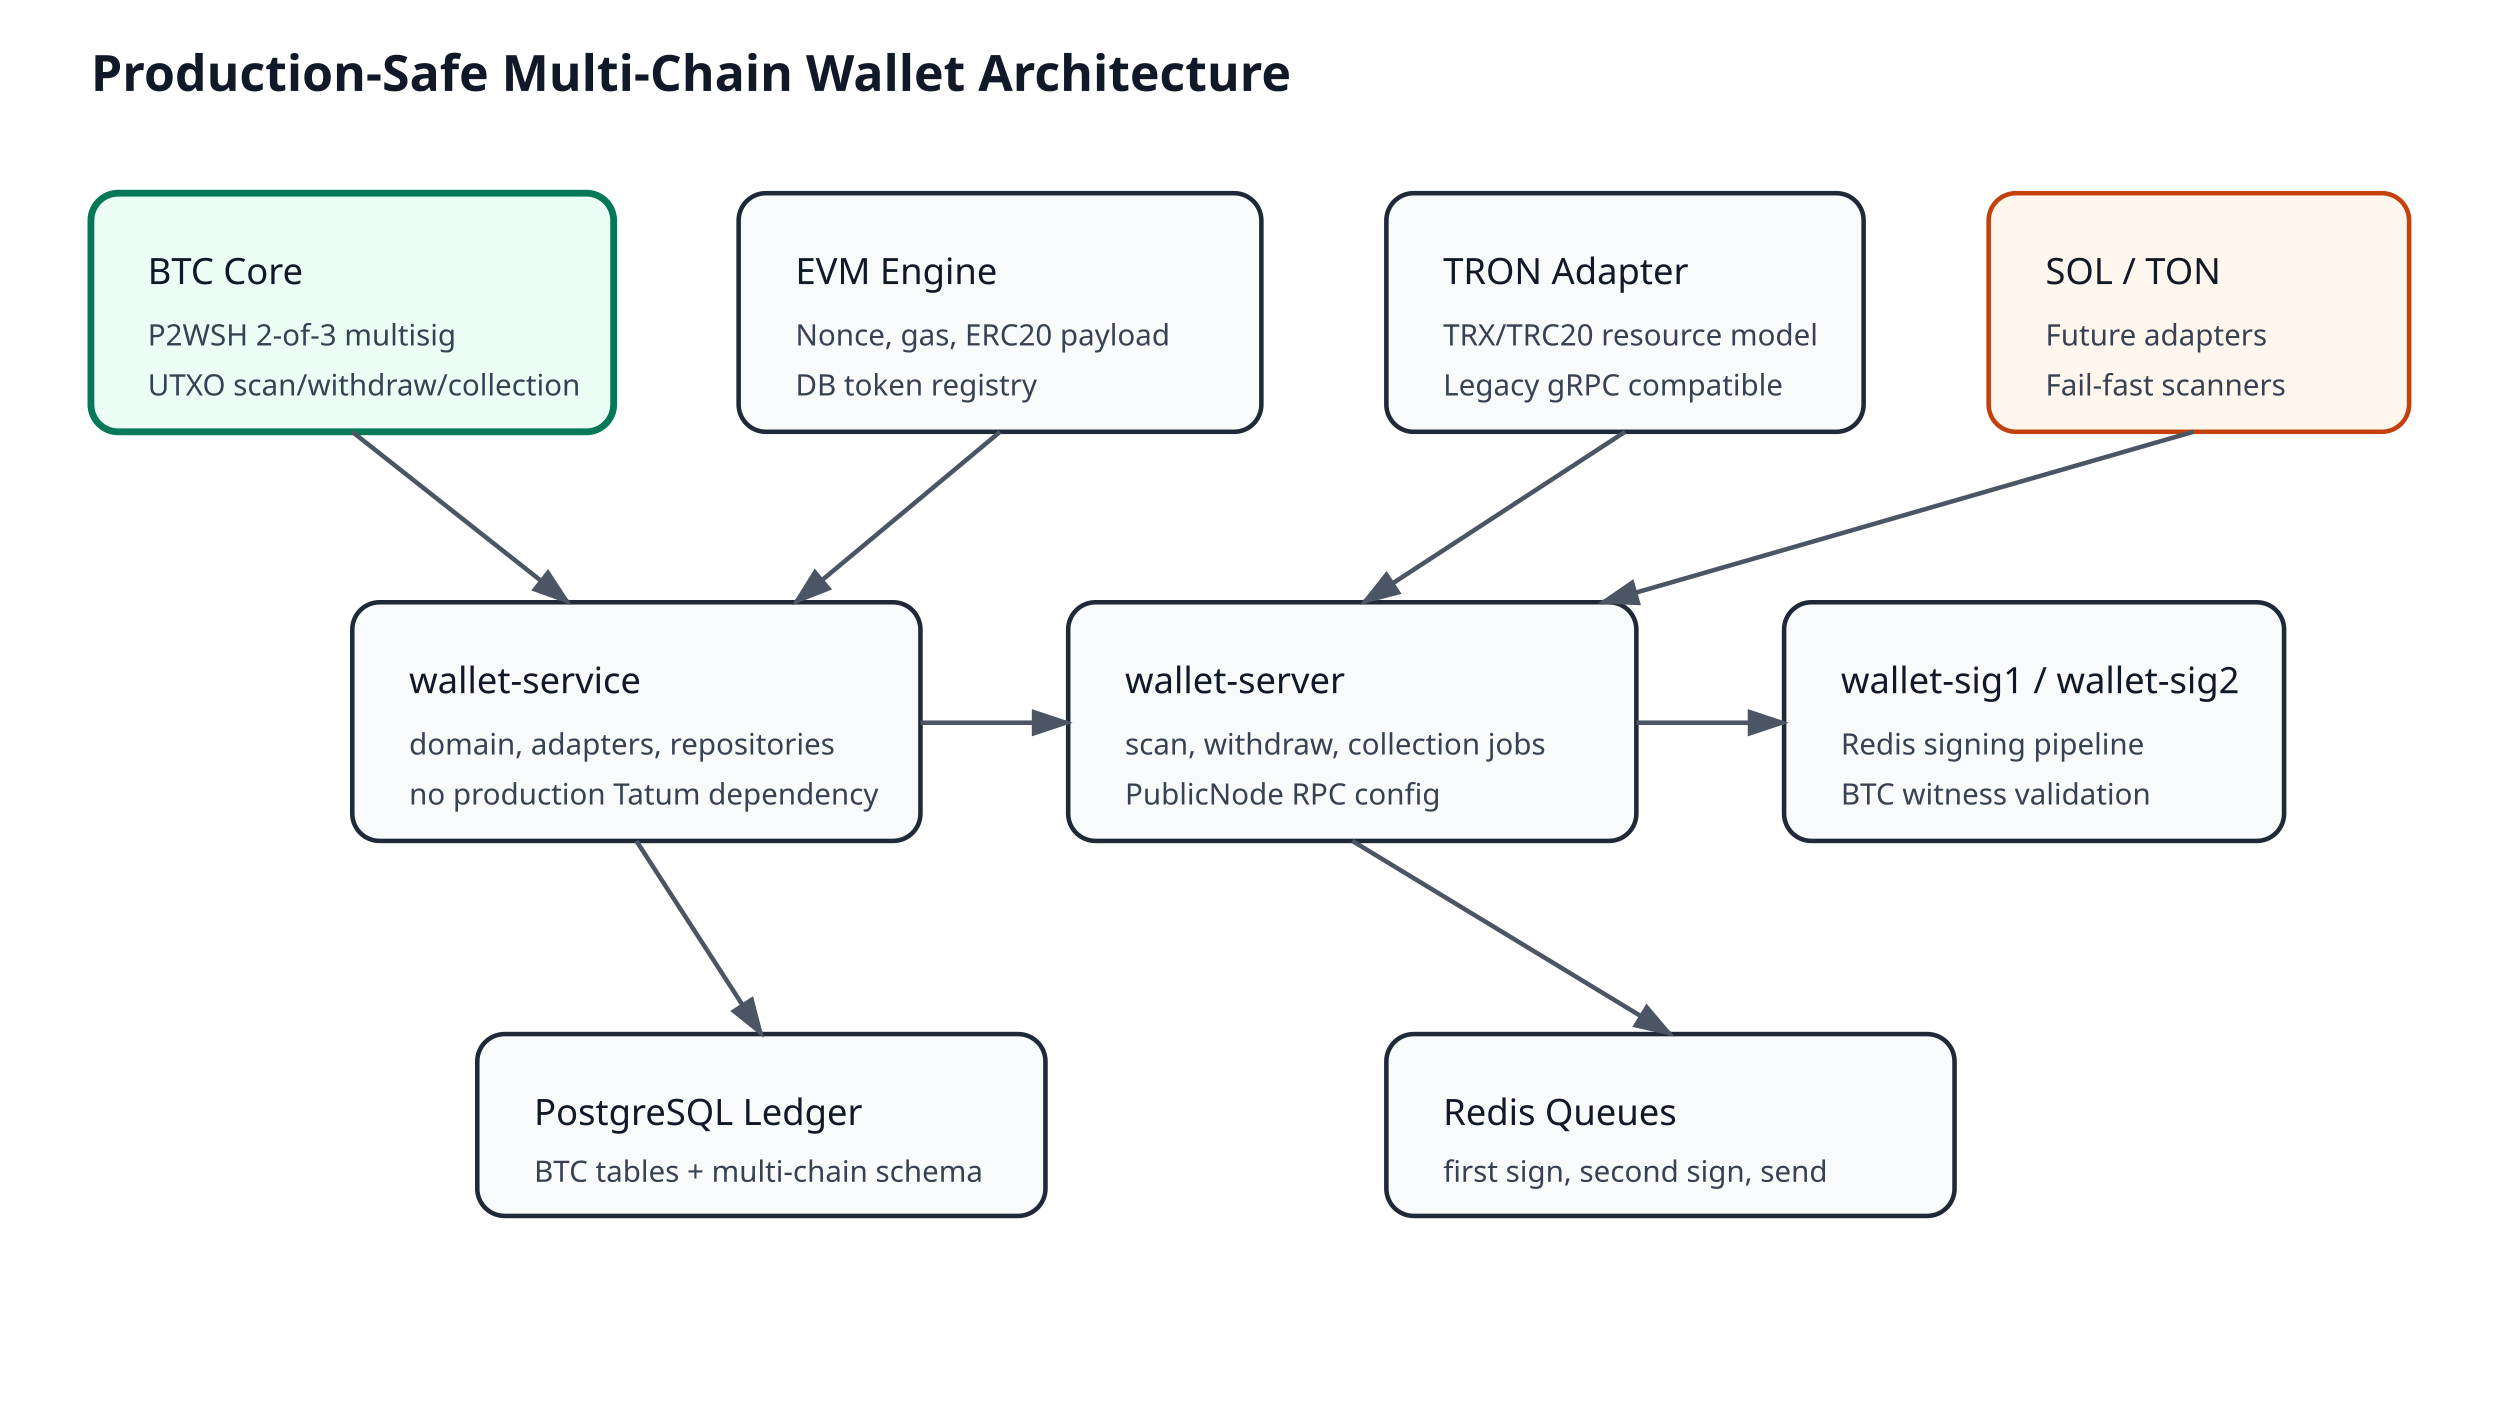
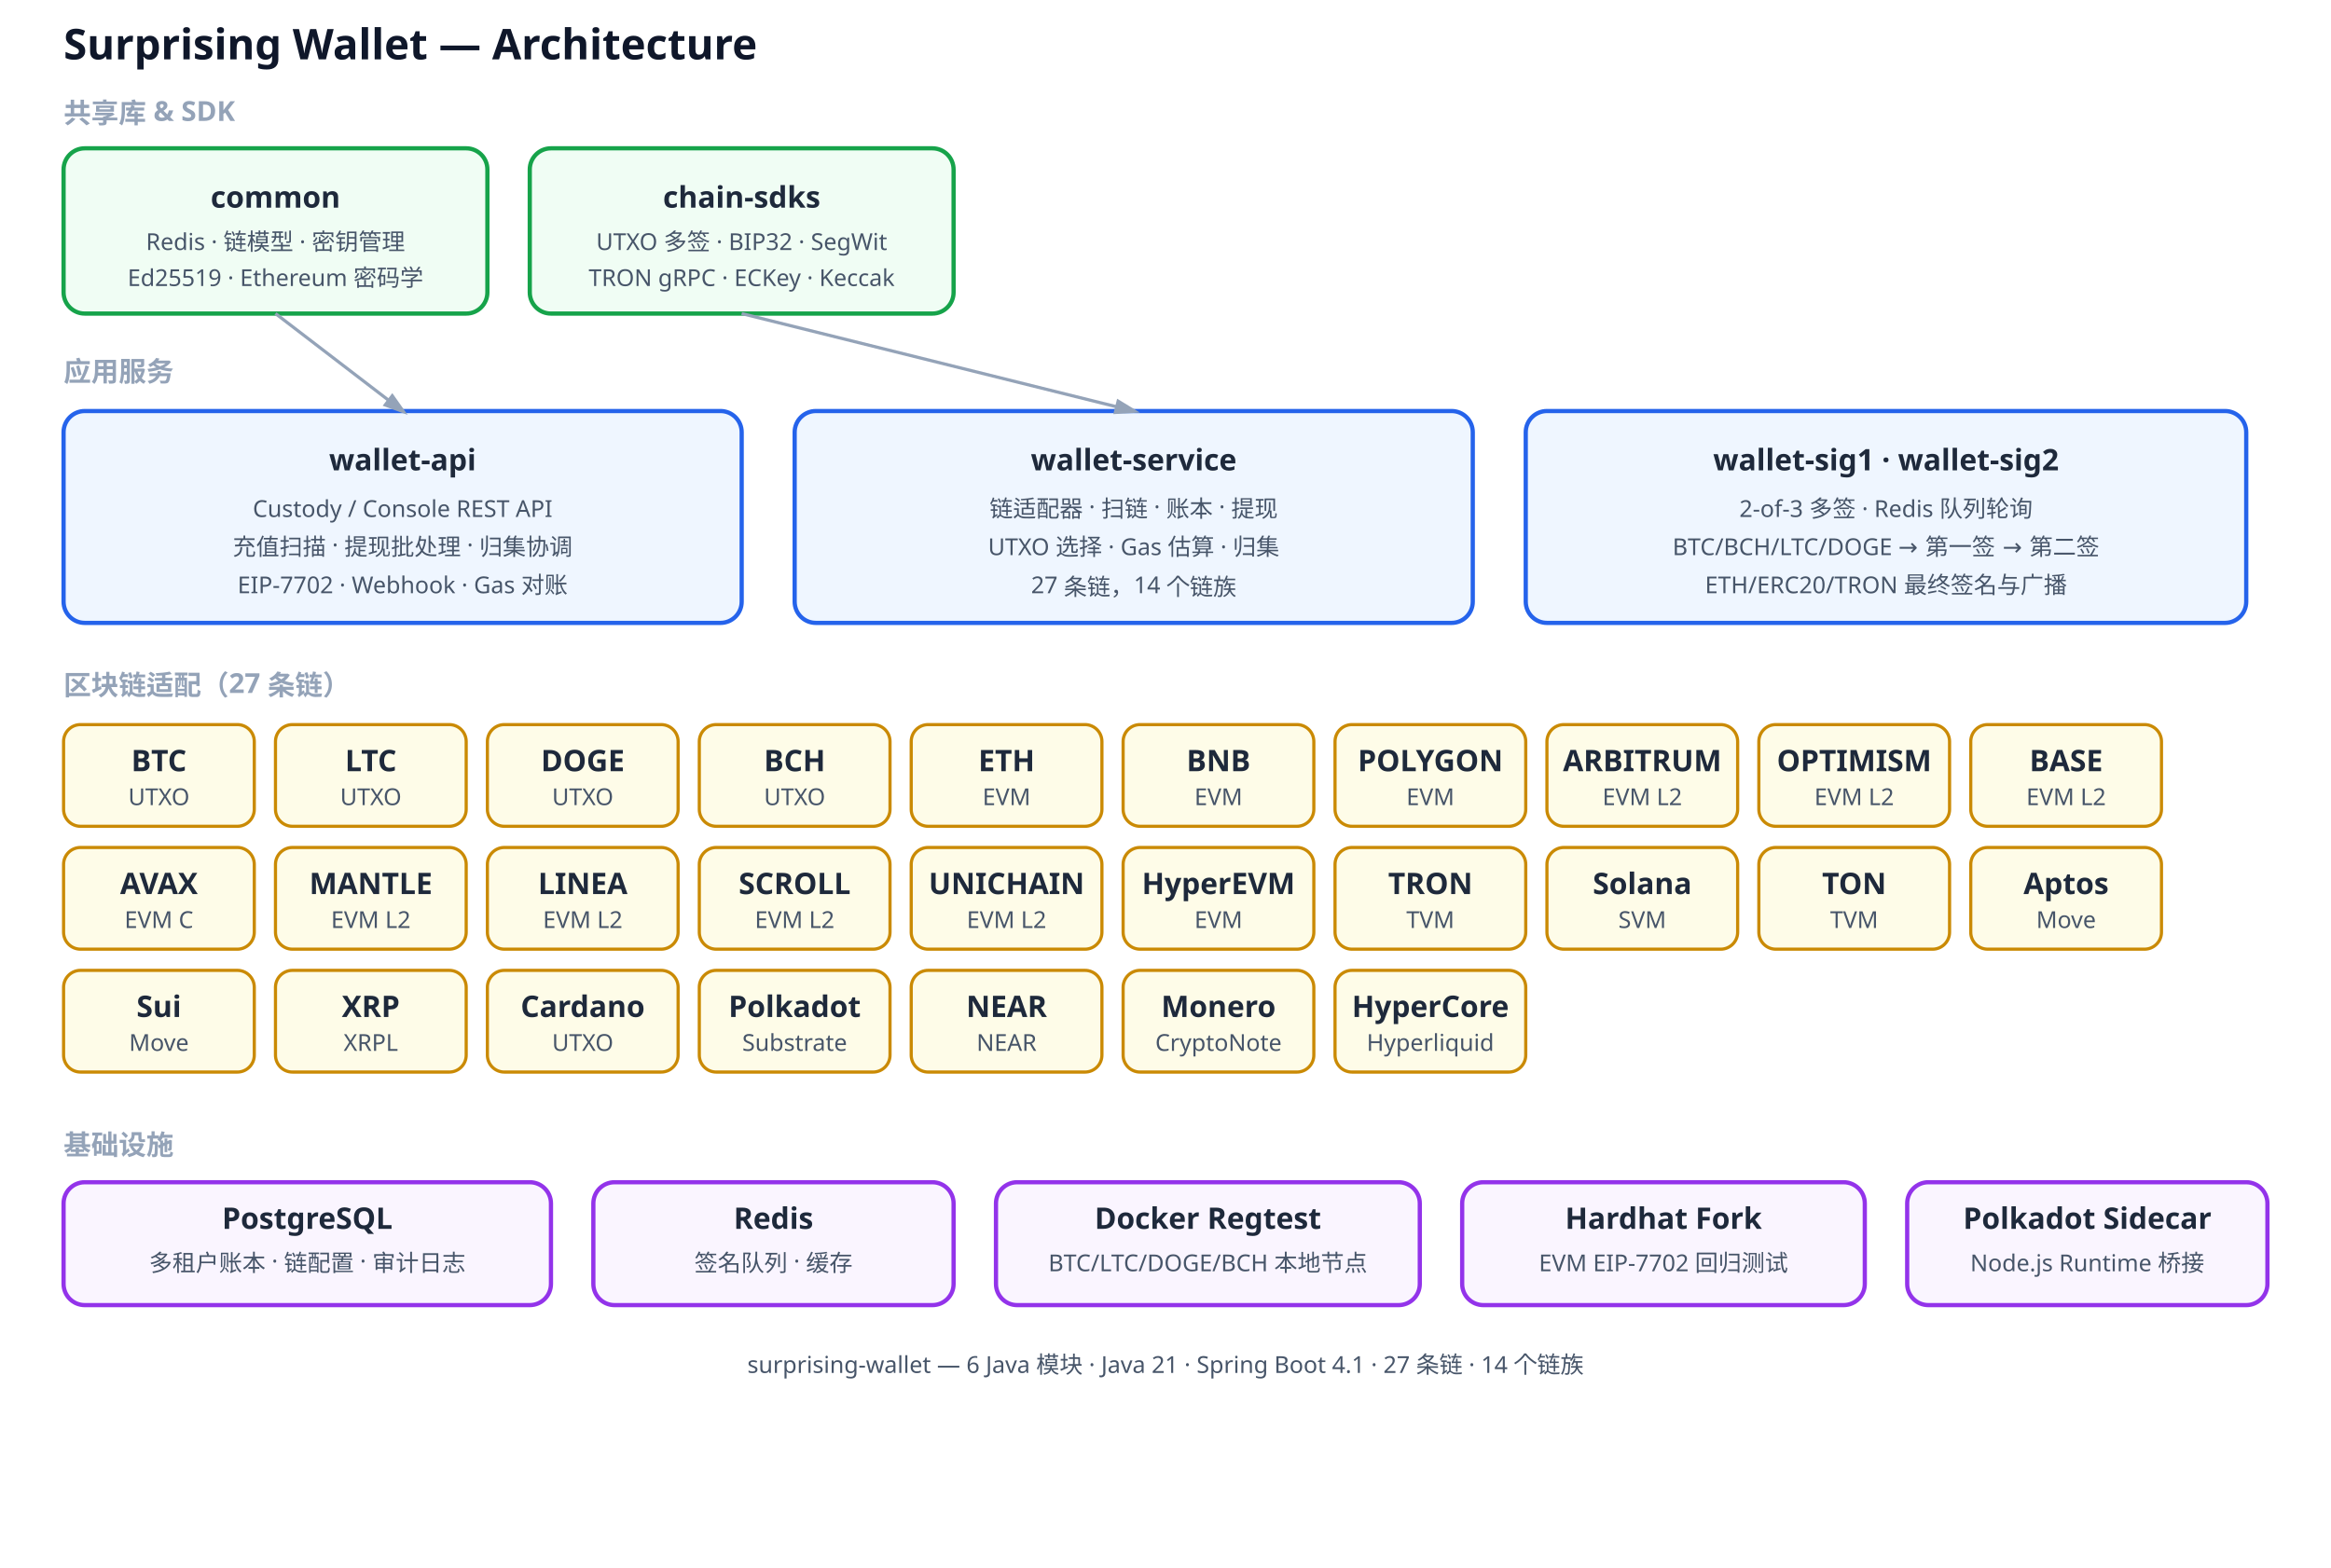
- <svg xmlns="http://www.w3.org/2000/svg" width="1100" height="620" viewBox="0 0 1100 620">
+ <svg xmlns="http://www.w3.org/2000/svg" width="1100" height="740" viewBox="0 0 1100 740">
  <style>
-     .box { fill: #f8fafc; stroke: #1f2937; stroke-width: 2; rx: 12; }
-     .core { fill: #ecfdf5; stroke: #047857; stroke-width: 3; rx: 12; }
-     .blocked { fill: #fff7ed; stroke: #c2410c; stroke-width: 2; rx: 12; }
-     .text { font: 16px sans-serif; fill: #111827; }
-     .small { font: 13px sans-serif; fill: #374151; }
-     .title { font: 22px sans-serif; font-weight: 700; fill: #111827; }
-     .line { stroke: #4b5563; stroke-width: 2; marker-end: url(#arrow); }
+     .svc   { fill: #eff6ff; stroke: #2563eb; stroke-width: 2; rx: 10; }
+     .lib   { fill: #f0fdf4; stroke: #16a34a; stroke-width: 2; rx: 10; }
+     .chain { fill: #fefce8; stroke: #ca8a04; stroke-width: 1.5; rx: 8; }
+     .infra { fill: #faf5ff; stroke: #9333ea; stroke-width: 2; rx: 10; }
+     .label { font: 14px sans-serif; font-weight: 700; fill: #1e293b; }
+     .desc  { font: 11px sans-serif; fill: #475569; }
+     .title { font: 20px sans-serif; font-weight: 700; fill: #0f172a; }
+     .sep   { font: 13px sans-serif; font-weight: 600; fill: #94a3b8; }
+     .arrow { stroke: #94a3b8; stroke-width: 1.5; marker-end: url(#arr); }
  </style>
  <defs>
-     <marker id="arrow" markerWidth="10" markerHeight="10" refX="8" refY="3" orient="auto" markerUnits="strokeWidth">
-       <path d="M0,0 L0,6 L9,3 z" fill="#4b5563" />
+     <marker id="arr" markerWidth="8" markerHeight="8" refX="6" refY="2.5" orient="auto" markerUnits="strokeWidth">
+       <path d="M0,0 L0,5 L8,2.5 z" fill="#94a3b8" />
    </marker>
  </defs>
-   <text x="40" y="40" class="title">Production-Safe Multi-Chain Wallet Architecture</text>
-   <rect x="40" y="85" width="230" height="105" class="core" />
-   <text x="65" y="125" class="text">BTC Core</text>
-   <text x="65" y="152" class="small">P2WSH 2-of-3 multisig</text>
-   <text x="65" y="174" class="small">UTXO scan/withdraw/collection</text>
-   <rect x="325" y="85" width="230" height="105" class="box" />
-   <text x="350" y="125" class="text">EVM Engine</text>
-   <text x="350" y="152" class="small">Nonce, gas, ERC20 payload</text>
-   <text x="350" y="174" class="small">DB token registry</text>
-   <rect x="610" y="85" width="210" height="105" class="box" />
-   <text x="635" y="125" class="text">TRON Adapter</text>
-   <text x="635" y="152" class="small">TRX/TRC20 resource model</text>
-   <text x="635" y="174" class="small">Legacy gRPC compatible</text>
-   <rect x="875" y="85" width="185" height="105" class="blocked" />
-   <text x="900" y="125" class="text">SOL / TON</text>
-   <text x="900" y="152" class="small">Future adapters</text>
-   <text x="900" y="174" class="small">Fail-fast scanners</text>
-   <rect x="155" y="265" width="250" height="105" class="box" />
-   <text x="180" y="305" class="text">wallet-service</text>
-   <text x="180" y="332" class="small">domain, adapters, repositories</text>
-   <text x="180" y="354" class="small">no production Tatum dependency</text>
-   <rect x="470" y="265" width="250" height="105" class="box" />
-   <text x="495" y="305" class="text">wallet-server</text>
-   <text x="495" y="332" class="small">scan, withdraw, collection jobs</text>
-   <text x="495" y="354" class="small">PublicNode RPC config</text>
-   <rect x="785" y="265" width="220" height="105" class="box" />
-   <text x="810" y="305" class="text">wallet-sig1 / wallet-sig2</text>
-   <text x="810" y="332" class="small">Redis signing pipeline</text>
-   <text x="810" y="354" class="small">BTC witness validation</text>
-   <rect x="210" y="455" width="250" height="80" class="box" />
-   <text x="235" y="495" class="text">PostgreSQL Ledger</text>
-   <text x="235" y="520" class="small">BTC tables + multi-chain schema</text>
-   <rect x="610" y="455" width="250" height="80" class="box" />
-   <text x="635" y="495" class="text">Redis Queues</text>
-   <text x="635" y="520" class="small">first sign, second sign, send</text>
-   <line x1="155" y1="190" x2="250" y2="265" class="line" />
-   <line x1="440" y1="190" x2="350" y2="265" class="line" />
-   <line x1="715" y1="190" x2="600" y2="265" class="line" />
-   <line x1="965" y1="190" x2="705" y2="265" class="line" />
-   <line x1="405" y1="318" x2="470" y2="318" class="line" />
-   <line x1="720" y1="318" x2="785" y2="318" class="line" />
-   <line x1="280" y1="370" x2="335" y2="455" class="line" />
-   <line x1="595" y1="370" x2="735" y2="455" class="line" />
+   <text x="30" y="28" class="title">Surprising Wallet —  Architecture</text>
+   <text x="30" y="58" class="sep"> 共享库 &amp; SDK</text>
+   <rect x="30" y="70" width="200" height="78" class="lib" />
+   <text x="130" y="98" text-anchor="middle" class="label">common</text>
+   <text x="130" y="118" text-anchor="middle" class="desc">Redis · 链模型 · 密钥管理</text>
+   <text x="130" y="135" text-anchor="middle" class="desc">Ed25519 · Ethereum 密码学</text>
+   <rect x="250" y="70" width="200" height="78" class="lib" />
+   <text x="350" y="98" text-anchor="middle" class="label">chain-sdks</text>
+   <text x="350" y="118" text-anchor="middle" class="desc">UTXO 多签 · BIP32 · SegWit</text>
+   <text x="350" y="135" text-anchor="middle" class="desc">TRON gRPC · ECKey · Keccak</text>
+   <text x="30" y="180" class="sep"> 应用服务</text>
+   <rect x="30" y="194" width="320" height="100" class="svc" />
+   <text x="190" y="222" text-anchor="middle" class="label">wallet-api</text>
+   <text x="190" y="244" text-anchor="middle" class="desc">Custody / Console REST API</text>
+   <text x="190" y="262" text-anchor="middle" class="desc">充值扫描 · 提现批处理 · 归集协调</text>
+   <text x="190" y="280" text-anchor="middle" class="desc">EIP-7702 · Webhook · Gas 对账</text>
+   <rect x="375" y="194" width="320" height="100" class="svc" />
+   <text x="535" y="222" text-anchor="middle" class="label">wallet-service</text>
+   <text x="535" y="244" text-anchor="middle" class="desc">链适配器 · 扫链 · 账本 · 提现</text>
+   <text x="535" y="262" text-anchor="middle" class="desc">UTXO 选择 · Gas 估算 · 归集</text>
+   <text x="535" y="280" text-anchor="middle" class="desc">27 条链，14 个链族</text>
+   <rect x="720" y="194" width="340" height="100" class="svc" />
+   <text x="890" y="222" text-anchor="middle" class="label">wallet-sig1 · wallet-sig2</text>
+   <text x="890" y="244" text-anchor="middle" class="desc">2-of-3 多签 · Redis 队列轮询</text>
+   <text x="890" y="262" text-anchor="middle" class="desc">BTC/BCH/LTC/DOGE → 第一签 → 第二签</text>
+   <text x="890" y="280" text-anchor="middle" class="desc">ETH/ERC20/TRON 最终签名与广播</text>
+   <line x1="130" y1="148" x2="190" y2="194" class="arrow" />
+   <line x1="350" y1="148" x2="535" y2="194" class="arrow" />
+   <text x="30" y="328" class="sep"> 区块链适配（27 条链）</text>
+   <rect x="30" y="342" width="90" height="48" class="chain" />
+   <text x="75" y="364" text-anchor="middle" class="label">BTC</text>
+   <text x="75" y="380" text-anchor="middle" class="desc">UTXO</text>
+   <rect x="130" y="342" width="90" height="48" class="chain" />
+   <text x="175" y="364" text-anchor="middle" class="label">LTC</text>
+   <text x="175" y="380" text-anchor="middle" class="desc">UTXO</text>
+   <rect x="230" y="342" width="90" height="48" class="chain" />
+   <text x="275" y="364" text-anchor="middle" class="label">DOGE</text>
+   <text x="275" y="380" text-anchor="middle" class="desc">UTXO</text>
+   <rect x="330" y="342" width="90" height="48" class="chain" />
+   <text x="375" y="364" text-anchor="middle" class="label">BCH</text>
+   <text x="375" y="380" text-anchor="middle" class="desc">UTXO</text>
+   <rect x="430" y="342" width="90" height="48" class="chain" />
+   <text x="475" y="364" text-anchor="middle" class="label">ETH</text>
+   <text x="475" y="380" text-anchor="middle" class="desc">EVM</text>
+   <rect x="530" y="342" width="90" height="48" class="chain" />
+   <text x="575" y="364" text-anchor="middle" class="label">BNB</text>
+   <text x="575" y="380" text-anchor="middle" class="desc">EVM</text>
+   <rect x="630" y="342" width="90" height="48" class="chain" />
+   <text x="675" y="364" text-anchor="middle" class="label">POLYGON</text>
+   <text x="675" y="380" text-anchor="middle" class="desc">EVM</text>
+   <rect x="730" y="342" width="90" height="48" class="chain" />
+   <text x="775" y="364" text-anchor="middle" class="label">ARBITRUM</text>
+   <text x="775" y="380" text-anchor="middle" class="desc">EVM L2</text>
+   <rect x="830" y="342" width="90" height="48" class="chain" />
+   <text x="875" y="364" text-anchor="middle" class="label">OPTIMISM</text>
+   <text x="875" y="380" text-anchor="middle" class="desc">EVM L2</text>
+   <rect x="930" y="342" width="90" height="48" class="chain" />
+   <text x="975" y="364" text-anchor="middle" class="label">BASE</text>
+   <text x="975" y="380" text-anchor="middle" class="desc">EVM L2</text>
+   <rect x="30" y="400" width="90" height="48" class="chain" />
+   <text x="75" y="422" text-anchor="middle" class="label">AVAX</text>
+   <text x="75" y="438" text-anchor="middle" class="desc">EVM C</text>
+   <rect x="130" y="400" width="90" height="48" class="chain" />
+   <text x="175" y="422" text-anchor="middle" class="label">MANTLE</text>
+   <text x="175" y="438" text-anchor="middle" class="desc">EVM L2</text>
+   <rect x="230" y="400" width="90" height="48" class="chain" />
+   <text x="275" y="422" text-anchor="middle" class="label">LINEA</text>
+   <text x="275" y="438" text-anchor="middle" class="desc">EVM L2</text>
+   <rect x="330" y="400" width="90" height="48" class="chain" />
+   <text x="375" y="422" text-anchor="middle" class="label">SCROLL</text>
+   <text x="375" y="438" text-anchor="middle" class="desc">EVM L2</text>
+   <rect x="430" y="400" width="90" height="48" class="chain" />
+   <text x="475" y="422" text-anchor="middle" class="label">UNICHAIN</text>
+   <text x="475" y="438" text-anchor="middle" class="desc">EVM L2</text>
+   <rect x="530" y="400" width="90" height="48" class="chain" />
+   <text x="575" y="422" text-anchor="middle" class="label">HyperEVM</text>
+   <text x="575" y="438" text-anchor="middle" class="desc">EVM</text>
+   <rect x="630" y="400" width="90" height="48" class="chain" />
+   <text x="675" y="422" text-anchor="middle" class="label">TRON</text>
+   <text x="675" y="438" text-anchor="middle" class="desc">TVM</text>
+   <rect x="730" y="400" width="90" height="48" class="chain" />
+   <text x="775" y="422" text-anchor="middle" class="label">Solana</text>
+   <text x="775" y="438" text-anchor="middle" class="desc">SVM</text>
+   <rect x="830" y="400" width="90" height="48" class="chain" />
+   <text x="875" y="422" text-anchor="middle" class="label">TON</text>
+   <text x="875" y="438" text-anchor="middle" class="desc">TVM</text>
+   <rect x="930" y="400" width="90" height="48" class="chain" />
+   <text x="975" y="422" text-anchor="middle" class="label">Aptos</text>
+   <text x="975" y="438" text-anchor="middle" class="desc">Move</text>
+   <rect x="30" y="458" width="90" height="48" class="chain" />
+   <text x="75" y="480" text-anchor="middle" class="label">Sui</text>
+   <text x="75" y="496" text-anchor="middle" class="desc">Move</text>
+   <rect x="130" y="458" width="90" height="48" class="chain" />
+   <text x="175" y="480" text-anchor="middle" class="label">XRP</text>
+   <text x="175" y="496" text-anchor="middle" class="desc">XRPL</text>
+   <rect x="230" y="458" width="90" height="48" class="chain" />
+   <text x="275" y="480" text-anchor="middle" class="label">Cardano</text>
+   <text x="275" y="496" text-anchor="middle" class="desc">UTXO</text>
+   <rect x="330" y="458" width="90" height="48" class="chain" />
+   <text x="375" y="480" text-anchor="middle" class="label">Polkadot</text>
+   <text x="375" y="496" text-anchor="middle" class="desc">Substrate</text>
+   <rect x="430" y="458" width="90" height="48" class="chain" />
+   <text x="475" y="480" text-anchor="middle" class="label">NEAR</text>
+   <text x="475" y="496" text-anchor="middle" class="desc">NEAR</text>
+   <rect x="530" y="458" width="90" height="48" class="chain" />
+   <text x="575" y="480" text-anchor="middle" class="label">Monero</text>
+   <text x="575" y="496" text-anchor="middle" class="desc">CryptoNote</text>
+   <rect x="630" y="458" width="90" height="48" class="chain" />
+   <text x="675" y="480" text-anchor="middle" class="label">HyperCore</text>
+   <text x="675" y="496" text-anchor="middle" class="desc">Hyperliquid</text>
+   <text x="30" y="545" class="sep"> 基础设施</text>
+   <rect x="30" y="558" width="230" height="58" class="infra" />
+   <text x="145" y="580" text-anchor="middle" class="label">PostgreSQL</text>
+   <text x="145" y="600" text-anchor="middle" class="desc">多租户账本 · 链配置 · 审计日志</text>
+   <rect x="280" y="558" width="170" height="58" class="infra" />
+   <text x="365" y="580" text-anchor="middle" class="label">Redis</text>
+   <text x="365" y="600" text-anchor="middle" class="desc">签名队列 · 缓存</text>
+   <rect x="470" y="558" width="200" height="58" class="infra" />
+   <text x="570" y="580" text-anchor="middle" class="label">Docker Regtest</text>
+   <text x="570" y="600" text-anchor="middle" class="desc">BTC/LTC/DOGE/BCH 本地节点</text>
+   <rect x="690" y="558" width="190" height="58" class="infra" />
+   <text x="785" y="580" text-anchor="middle" class="label">Hardhat Fork</text>
+   <text x="785" y="600" text-anchor="middle" class="desc">EVM EIP-7702 回归测试</text>
+   <rect x="900" y="558" width="170" height="58" class="infra" />
+   <text x="985" y="580" text-anchor="middle" class="label">Polkadot Sidecar</text>
+   <text x="985" y="600" text-anchor="middle" class="desc">Node.js Runtime 桥接</text>
+   <text x="550" y="648" text-anchor="middle" class="desc" fill="#94a3b8" font-size="11">surprising-wallet — 6 Java 模块 · Java 21 · Spring Boot 4.1 · 27 条链 · 14 个链族</text>
</svg>
